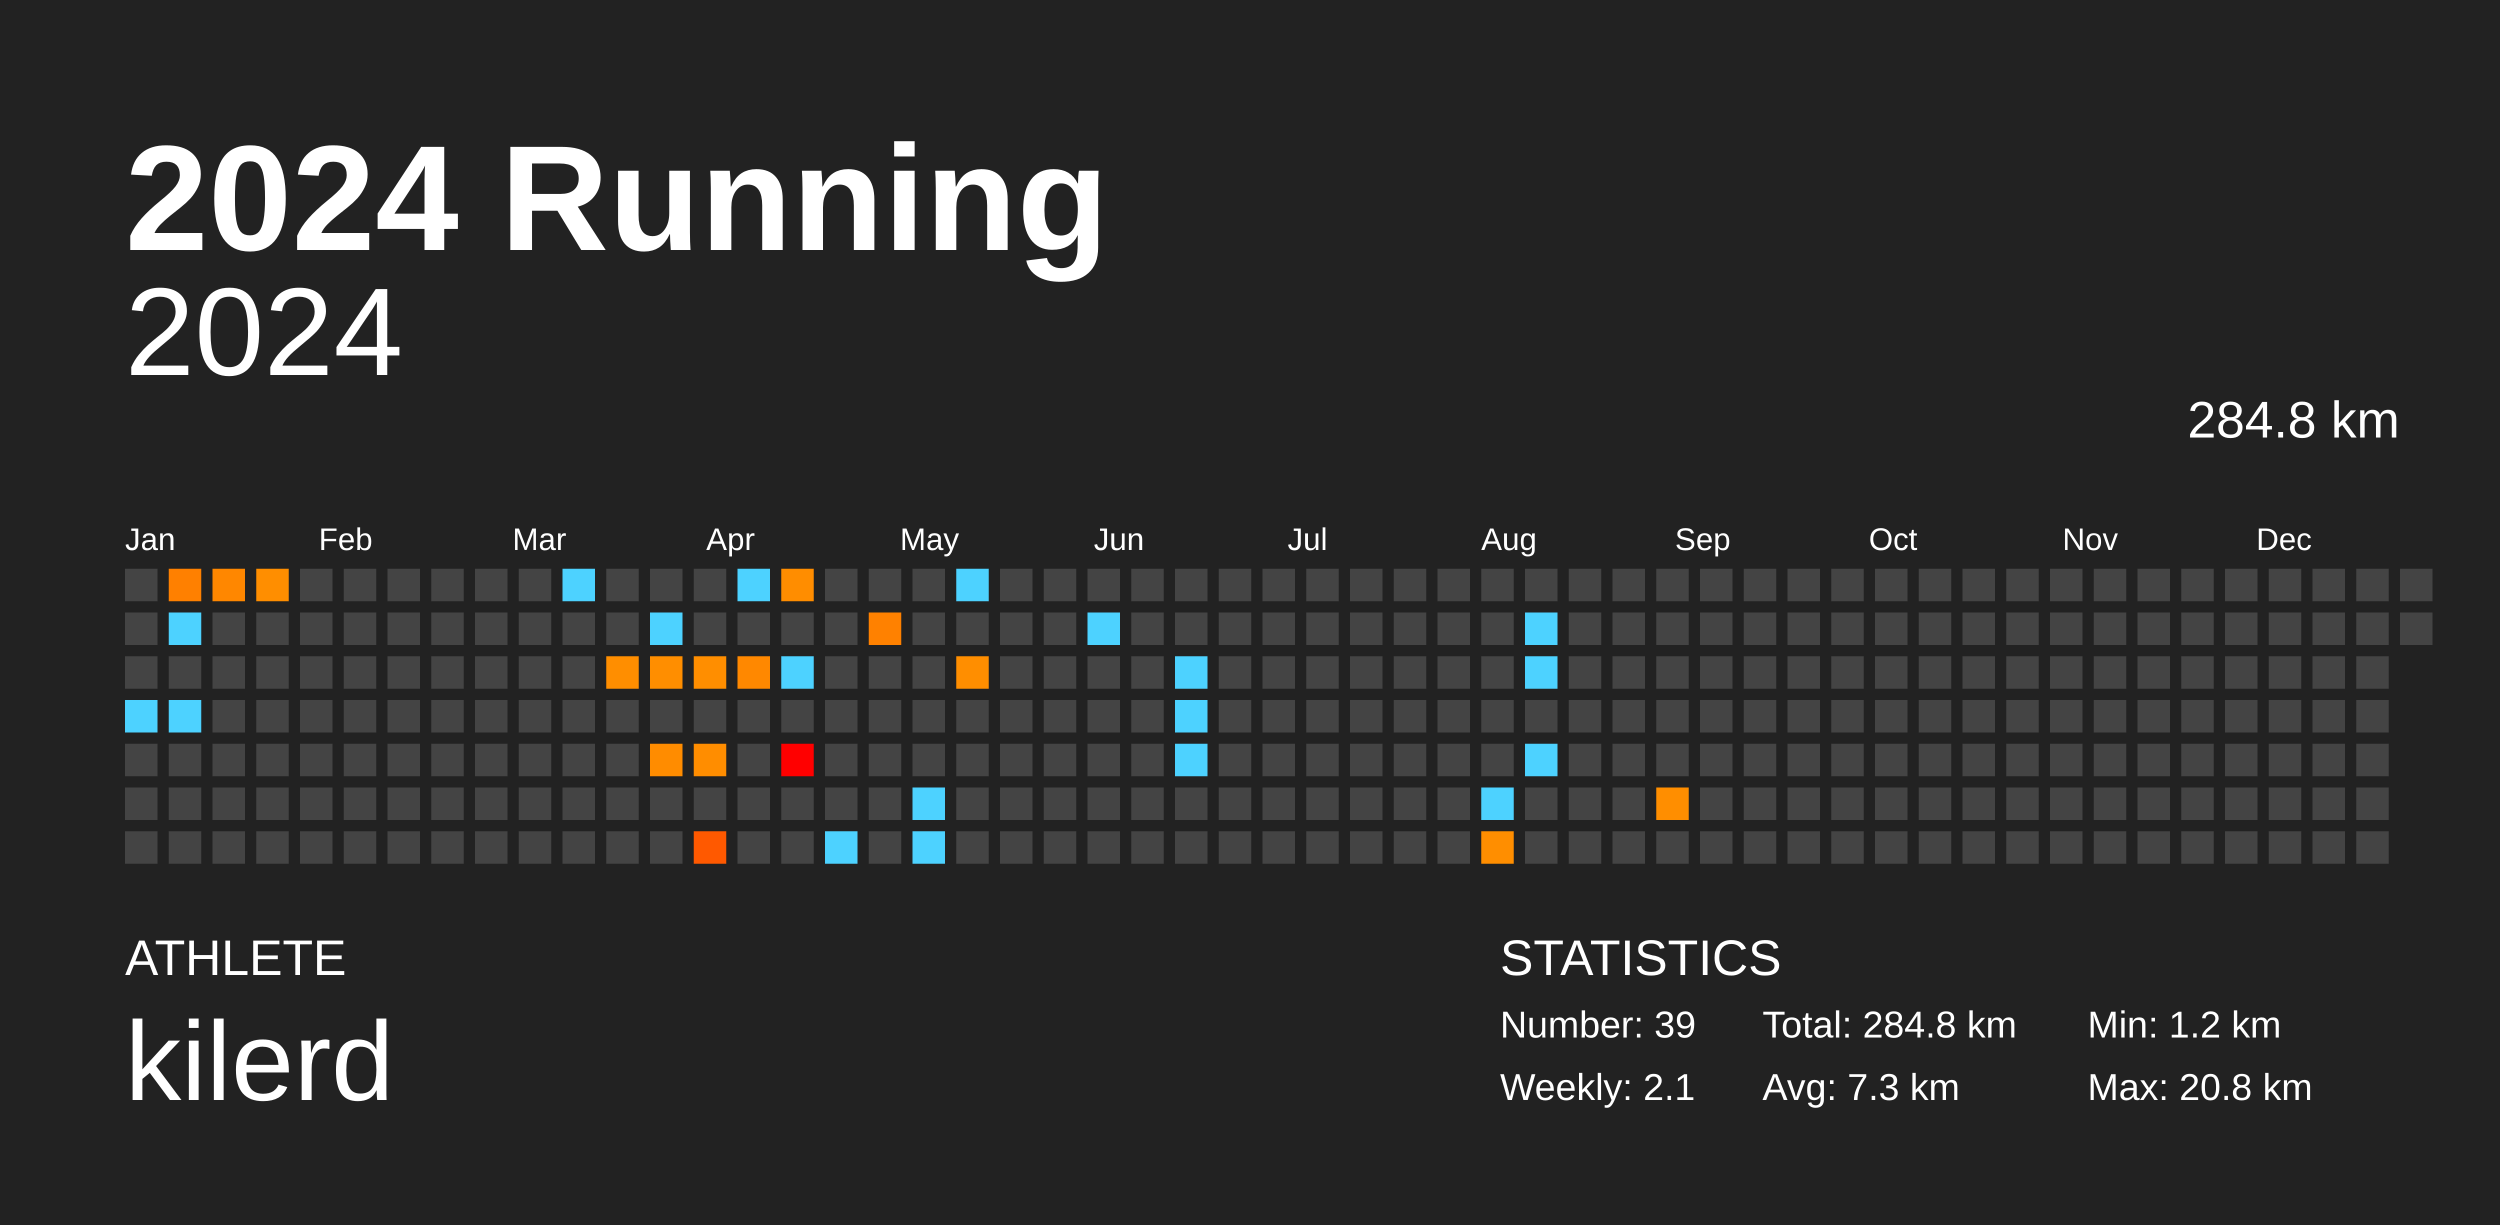
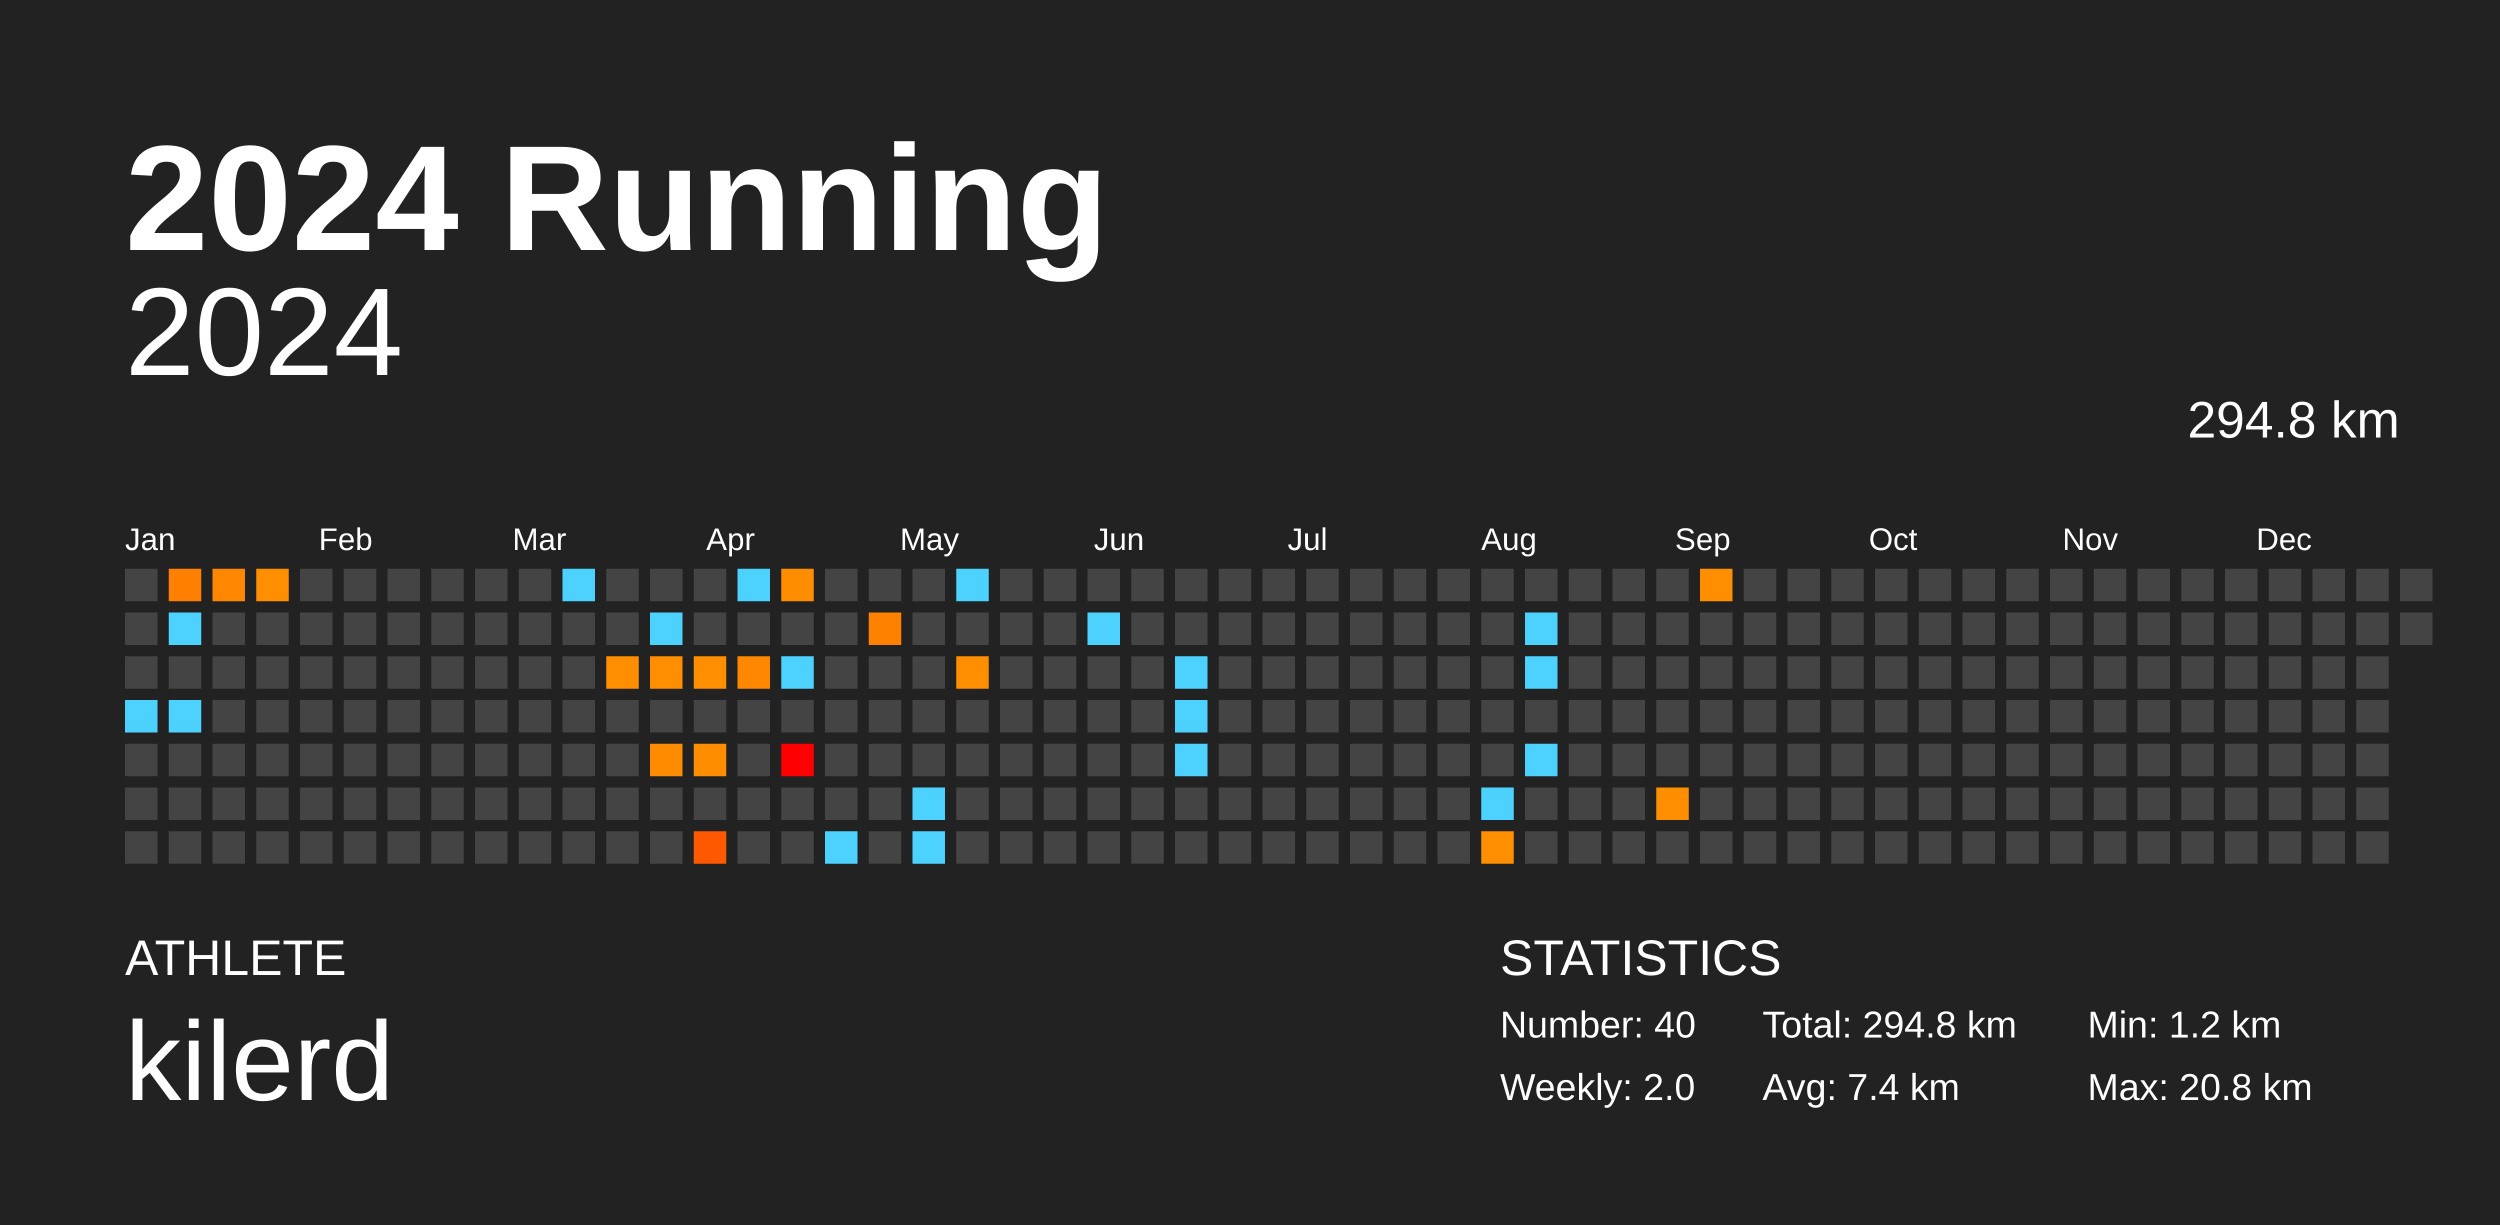
<svg xmlns="http://www.w3.org/2000/svg" baseProfile="full" height="98mm" version="1.1" viewBox="0,0,200,98" width="200mm">
  <defs />
  <rect fill="#222222" height="98" width="200" x="0" y="0" />
  <text fill="#FFFFFF" style="font-size:12px; font-family:Arial; font-weight:bold;" x="10" y="20">2024 Running</text>
  <text fill="#FFFFFF" style="font-size:4px; font-family:Arial" x="10" y="78">ATHLETE</text>
  <text fill="#FFFFFF" style="font-size:9px; font-family:Arial" x="10" y="88">kilerd</text>
  <text fill="#FFFFFF" style="font-size:4px; font-family:Arial" x="120" y="78">STATISTICS</text>
-   <text fill="#FFFFFF" style="font-size:3px; font-family:Arial" x="120" y="83">Number: 39</text>
-   <text fill="#FFFFFF" style="font-size:3px; font-family:Arial" x="120" y="88">Weekly: 2.1</text>
-   <text fill="#FFFFFF" style="font-size:3px; font-family:Arial" x="141" y="83">Total: 284.8 km</text>
-   <text fill="#FFFFFF" style="font-size:3px; font-family:Arial" x="141" y="88">Avg: 7.3 km</text>
+   <text fill="#FFFFFF" style="font-size:3px; font-family:Arial" x="120" y="83">Number: 40</text>
+   <text fill="#FFFFFF" style="font-size:3px; font-family:Arial" x="120" y="88">Weekly: 2.0</text>
+   <text fill="#FFFFFF" style="font-size:3px; font-family:Arial" x="141" y="83">Total: 294.8 km</text>
+   <text fill="#FFFFFF" style="font-size:3px; font-family:Arial" x="141" y="88">Avg: 7.4 km</text>
  <text fill="#FFFFFF" style="font-size:3px; font-family:Arial" x="167" y="83">Min: 1.2 km</text>
  <text fill="#FFFFFF" style="font-size:3px; font-family:Arial" x="167" y="88">Max: 20.8 km</text>
  <text alignment-baseline="hanging" fill="#FFFFFF" style="font-size:10.0px; font-family:Arial;" x="10" y="30">2024</text>
-   <text alignment-baseline="hanging" fill="#FFFFFF" style="font-size:4.125px; font-family:Arial;" x="175" y="35">284.8 km</text>
+   <text alignment-baseline="hanging" fill="#FFFFFF" style="font-size:4.125px; font-family:Arial;" x="175" y="35">294.8 km</text>
  <text fill="#FFFFFF" style="font-size:2.5px; font-family:Arial" x="10.0" y="44">Jan</text>
  <text fill="#FFFFFF" style="font-size:2.5px; font-family:Arial" x="25.5" y="44">Feb</text>
  <text fill="#FFFFFF" style="font-size:2.5px; font-family:Arial" x="41.0" y="44">Mar</text>
  <text fill="#FFFFFF" style="font-size:2.5px; font-family:Arial" x="56.5" y="44">Apr</text>
  <text fill="#FFFFFF" style="font-size:2.5px; font-family:Arial" x="72.0" y="44">May</text>
  <text fill="#FFFFFF" style="font-size:2.5px; font-family:Arial" x="87.5" y="44">Jun</text>
  <text fill="#FFFFFF" style="font-size:2.5px; font-family:Arial" x="103.0" y="44">Jul</text>
  <text fill="#FFFFFF" style="font-size:2.5px; font-family:Arial" x="118.5" y="44">Aug</text>
  <text fill="#FFFFFF" style="font-size:2.5px; font-family:Arial" x="134.0" y="44">Sep</text>
  <text fill="#FFFFFF" style="font-size:2.5px; font-family:Arial" x="149.5" y="44">Oct</text>
  <text fill="#FFFFFF" style="font-size:2.5px; font-family:Arial" x="165.0" y="44">Nov</text>
  <text fill="#FFFFFF" style="font-size:2.5px; font-family:Arial" x="180.5" y="44">Dec</text>
  <rect fill="#444444" height="2.6" width="2.6" x="10.0" y="45.5" />
  <rect fill="#444444" height="2.6" width="2.6" x="10.0" y="49.0" />
  <rect fill="#444444" height="2.6" width="2.6" x="10.0" y="52.5" />
  <rect fill="#4dd2ff" height="2.6" width="2.6" x="10.0" y="56.0" />
  <rect fill="#444444" height="2.6" width="2.6" x="10.0" y="59.5" />
  <rect fill="#444444" height="2.6" width="2.6" x="10.0" y="63.0" />
  <rect fill="#444444" height="2.6" width="2.6" x="10.0" y="66.5" />
  <rect fill="#ff8000" height="2.6" width="2.6" x="13.5" y="45.5" />
  <rect fill="#4dd2ff" height="2.6" width="2.6" x="13.5" y="49.0" />
  <rect fill="#444444" height="2.6" width="2.6" x="13.5" y="52.5" />
  <rect fill="#4dd2ff" height="2.6" width="2.6" x="13.5" y="56.0" />
  <rect fill="#444444" height="2.6" width="2.6" x="13.5" y="59.5" />
  <rect fill="#444444" height="2.6" width="2.6" x="13.5" y="63.0" />
  <rect fill="#444444" height="2.6" width="2.6" x="13.5" y="66.5" />
  <rect fill="#ff8700" height="2.6" width="2.6" x="17.0" y="45.5" />
  <rect fill="#444444" height="2.6" width="2.6" x="17.0" y="49.0" />
  <rect fill="#444444" height="2.6" width="2.6" x="17.0" y="52.5" />
  <rect fill="#444444" height="2.6" width="2.6" x="17.0" y="56.0" />
  <rect fill="#444444" height="2.6" width="2.6" x="17.0" y="59.5" />
  <rect fill="#444444" height="2.6" width="2.6" x="17.0" y="63.0" />
  <rect fill="#444444" height="2.6" width="2.6" x="17.0" y="66.5" />
  <rect fill="#ff8e00" height="2.6" width="2.6" x="20.5" y="45.5" />
  <rect fill="#444444" height="2.6" width="2.6" x="20.5" y="49.0" />
  <rect fill="#444444" height="2.6" width="2.6" x="20.5" y="52.5" />
  <rect fill="#444444" height="2.6" width="2.6" x="20.5" y="56.0" />
  <rect fill="#444444" height="2.6" width="2.6" x="20.5" y="59.5" />
  <rect fill="#444444" height="2.6" width="2.6" x="20.5" y="63.0" />
  <rect fill="#444444" height="2.6" width="2.6" x="20.5" y="66.5" />
  <rect fill="#444444" height="2.6" width="2.6" x="24.0" y="45.5" />
  <rect fill="#444444" height="2.6" width="2.6" x="24.0" y="49.0" />
  <rect fill="#444444" height="2.6" width="2.6" x="24.0" y="52.5" />
  <rect fill="#444444" height="2.6" width="2.6" x="24.0" y="56.0" />
  <rect fill="#444444" height="2.6" width="2.6" x="24.0" y="59.5" />
  <rect fill="#444444" height="2.6" width="2.6" x="24.0" y="63.0" />
  <rect fill="#444444" height="2.6" width="2.6" x="24.0" y="66.5" />
  <rect fill="#444444" height="2.6" width="2.6" x="27.5" y="45.5" />
  <rect fill="#444444" height="2.6" width="2.6" x="27.5" y="49.0" />
  <rect fill="#444444" height="2.6" width="2.6" x="27.5" y="52.5" />
  <rect fill="#444444" height="2.6" width="2.6" x="27.5" y="56.0" />
  <rect fill="#444444" height="2.6" width="2.6" x="27.5" y="59.5" />
  <rect fill="#444444" height="2.6" width="2.6" x="27.5" y="63.0" />
  <rect fill="#444444" height="2.6" width="2.6" x="27.5" y="66.5" />
  <rect fill="#444444" height="2.6" width="2.6" x="31.0" y="45.5" />
  <rect fill="#444444" height="2.6" width="2.6" x="31.0" y="49.0" />
  <rect fill="#444444" height="2.6" width="2.6" x="31.0" y="52.5" />
  <rect fill="#444444" height="2.6" width="2.6" x="31.0" y="56.0" />
  <rect fill="#444444" height="2.6" width="2.6" x="31.0" y="59.5" />
  <rect fill="#444444" height="2.6" width="2.6" x="31.0" y="63.0" />
  <rect fill="#444444" height="2.6" width="2.6" x="31.0" y="66.5" />
  <rect fill="#444444" height="2.6" width="2.6" x="34.5" y="45.5" />
  <rect fill="#444444" height="2.6" width="2.6" x="34.5" y="49.0" />
  <rect fill="#444444" height="2.6" width="2.6" x="34.5" y="52.5" />
  <rect fill="#444444" height="2.6" width="2.6" x="34.5" y="56.0" />
  <rect fill="#444444" height="2.6" width="2.6" x="34.5" y="59.5" />
  <rect fill="#444444" height="2.6" width="2.6" x="34.5" y="63.0" />
  <rect fill="#444444" height="2.6" width="2.6" x="34.5" y="66.5" />
  <rect fill="#444444" height="2.6" width="2.6" x="38.0" y="45.5" />
  <rect fill="#444444" height="2.6" width="2.6" x="38.0" y="49.0" />
  <rect fill="#444444" height="2.6" width="2.6" x="38.0" y="52.5" />
  <rect fill="#444444" height="2.6" width="2.6" x="38.0" y="56.0" />
  <rect fill="#444444" height="2.6" width="2.6" x="38.0" y="59.5" />
  <rect fill="#444444" height="2.6" width="2.6" x="38.0" y="63.0" />
  <rect fill="#444444" height="2.6" width="2.6" x="38.0" y="66.5" />
  <rect fill="#444444" height="2.6" width="2.6" x="41.5" y="45.5" />
  <rect fill="#444444" height="2.6" width="2.6" x="41.5" y="49.0" />
  <rect fill="#444444" height="2.6" width="2.6" x="41.5" y="52.5" />
  <rect fill="#444444" height="2.6" width="2.6" x="41.5" y="56.0" />
  <rect fill="#444444" height="2.6" width="2.6" x="41.5" y="59.5" />
  <rect fill="#444444" height="2.6" width="2.6" x="41.5" y="63.0" />
  <rect fill="#444444" height="2.6" width="2.6" x="41.5" y="66.5" />
  <rect fill="#4dd2ff" height="2.6" width="2.6" x="45.0" y="45.5" />
  <rect fill="#444444" height="2.6" width="2.6" x="45.0" y="49.0" />
  <rect fill="#444444" height="2.6" width="2.6" x="45.0" y="52.5" />
  <rect fill="#444444" height="2.6" width="2.6" x="45.0" y="56.0" />
  <rect fill="#444444" height="2.6" width="2.6" x="45.0" y="59.5" />
  <rect fill="#444444" height="2.6" width="2.6" x="45.0" y="63.0" />
  <rect fill="#444444" height="2.6" width="2.6" x="45.0" y="66.5" />
  <rect fill="#444444" height="2.6" width="2.6" x="48.5" y="45.5" />
  <rect fill="#444444" height="2.6" width="2.6" x="48.5" y="49.0" />
  <rect fill="#ff8e00" height="2.6" width="2.6" x="48.5" y="52.5" />
  <rect fill="#444444" height="2.6" width="2.6" x="48.5" y="56.0" />
  <rect fill="#444444" height="2.6" width="2.6" x="48.5" y="59.5" />
  <rect fill="#444444" height="2.6" width="2.6" x="48.5" y="63.0" />
  <rect fill="#444444" height="2.6" width="2.6" x="48.5" y="66.5" />
  <rect fill="#444444" height="2.6" width="2.6" x="52.0" y="45.5" />
  <rect fill="#4dd2ff" height="2.6" width="2.6" x="52.0" y="49.0" />
  <rect fill="#ff8e00" height="2.6" width="2.6" x="52.0" y="52.5" />
  <rect fill="#444444" height="2.6" width="2.6" x="52.0" y="56.0" />
  <rect fill="#ff8c00" height="2.6" width="2.6" x="52.0" y="59.5" />
  <rect fill="#444444" height="2.6" width="2.6" x="52.0" y="63.0" />
  <rect fill="#444444" height="2.6" width="2.6" x="52.0" y="66.5" />
  <rect fill="#444444" height="2.6" width="2.6" x="55.5" y="45.5" />
  <rect fill="#444444" height="2.6" width="2.6" x="55.5" y="49.0" />
  <rect fill="#ff8e00" height="2.6" width="2.6" x="55.5" y="52.5" />
  <rect fill="#444444" height="2.6" width="2.6" x="55.5" y="56.0" />
  <rect fill="#ff8d00" height="2.6" width="2.6" x="55.5" y="59.5" />
  <rect fill="#444444" height="2.6" width="2.6" x="55.5" y="63.0" />
  <rect fill="#ff5900" height="2.6" width="2.6" x="55.5" y="66.5" />
  <rect fill="#4dd2ff" height="2.6" width="2.6" x="59.0" y="45.5" />
  <rect fill="#444444" height="2.6" width="2.6" x="59.0" y="49.0" />
  <rect fill="#ff8800" height="2.6" width="2.6" x="59.0" y="52.5" />
  <rect fill="#444444" height="2.6" width="2.6" x="59.0" y="56.0" />
  <rect fill="#444444" height="2.6" width="2.6" x="59.0" y="59.5" />
  <rect fill="#444444" height="2.6" width="2.6" x="59.0" y="63.0" />
  <rect fill="#444444" height="2.6" width="2.6" x="59.0" y="66.5" />
  <rect fill="#ff8d00" height="2.6" width="2.6" x="62.5" y="45.5" />
  <rect fill="#444444" height="2.6" width="2.6" x="62.5" y="49.0" />
  <rect fill="#4dd2ff" height="2.6" width="2.6" x="62.5" y="52.5" />
  <rect fill="#444444" height="2.6" width="2.6" x="62.5" y="56.0" />
  <rect fill="red" height="2.6" width="2.6" x="62.5" y="59.5" />
  <rect fill="#444444" height="2.6" width="2.6" x="62.5" y="63.0" />
  <rect fill="#444444" height="2.6" width="2.6" x="62.5" y="66.5" />
  <rect fill="#444444" height="2.6" width="2.6" x="66.0" y="45.5" />
  <rect fill="#444444" height="2.6" width="2.6" x="66.0" y="49.0" />
  <rect fill="#444444" height="2.6" width="2.6" x="66.0" y="52.5" />
  <rect fill="#444444" height="2.6" width="2.6" x="66.0" y="56.0" />
  <rect fill="#444444" height="2.6" width="2.6" x="66.0" y="59.5" />
  <rect fill="#444444" height="2.6" width="2.6" x="66.0" y="63.0" />
  <rect fill="#4dd2ff" height="2.6" width="2.6" x="66.0" y="66.5" />
  <rect fill="#444444" height="2.6" width="2.6" x="69.5" y="45.5" />
  <rect fill="#ff8100" height="2.6" width="2.6" x="69.5" y="49.0" />
  <rect fill="#444444" height="2.6" width="2.6" x="69.5" y="52.5" />
  <rect fill="#444444" height="2.6" width="2.6" x="69.5" y="56.0" />
  <rect fill="#444444" height="2.6" width="2.6" x="69.5" y="59.5" />
  <rect fill="#444444" height="2.6" width="2.6" x="69.5" y="63.0" />
  <rect fill="#444444" height="2.6" width="2.6" x="69.5" y="66.5" />
  <rect fill="#444444" height="2.6" width="2.6" x="73.0" y="45.5" />
  <rect fill="#444444" height="2.6" width="2.6" x="73.0" y="49.0" />
  <rect fill="#444444" height="2.6" width="2.6" x="73.0" y="52.5" />
  <rect fill="#444444" height="2.6" width="2.6" x="73.0" y="56.0" />
  <rect fill="#444444" height="2.6" width="2.6" x="73.0" y="59.5" />
  <rect fill="#4dd2ff" height="2.6" width="2.6" x="73.0" y="63.0" />
  <rect fill="#4dd2ff" height="2.6" width="2.6" x="73.0" y="66.5" />
  <rect fill="#4dd2ff" height="2.6" width="2.6" x="76.5" y="45.5" />
  <rect fill="#444444" height="2.6" width="2.6" x="76.5" y="49.0" />
  <rect fill="#ff8e00" height="2.6" width="2.6" x="76.5" y="52.5" />
  <rect fill="#444444" height="2.6" width="2.6" x="76.5" y="56.0" />
  <rect fill="#444444" height="2.6" width="2.6" x="76.5" y="59.5" />
  <rect fill="#444444" height="2.6" width="2.6" x="76.5" y="63.0" />
  <rect fill="#444444" height="2.6" width="2.6" x="76.5" y="66.5" />
  <rect fill="#444444" height="2.6" width="2.6" x="80.0" y="45.5" />
  <rect fill="#444444" height="2.6" width="2.6" x="80.0" y="49.0" />
  <rect fill="#444444" height="2.6" width="2.6" x="80.0" y="52.5" />
  <rect fill="#444444" height="2.6" width="2.6" x="80.0" y="56.0" />
  <rect fill="#444444" height="2.6" width="2.6" x="80.0" y="59.5" />
  <rect fill="#444444" height="2.6" width="2.6" x="80.0" y="63.0" />
  <rect fill="#444444" height="2.6" width="2.6" x="80.0" y="66.5" />
  <rect fill="#444444" height="2.6" width="2.6" x="83.5" y="45.5" />
  <rect fill="#444444" height="2.6" width="2.6" x="83.5" y="49.0" />
  <rect fill="#444444" height="2.6" width="2.6" x="83.5" y="52.5" />
  <rect fill="#444444" height="2.6" width="2.6" x="83.5" y="56.0" />
  <rect fill="#444444" height="2.6" width="2.6" x="83.5" y="59.5" />
  <rect fill="#444444" height="2.6" width="2.6" x="83.5" y="63.0" />
  <rect fill="#444444" height="2.6" width="2.6" x="83.5" y="66.5" />
  <rect fill="#444444" height="2.6" width="2.6" x="87.0" y="45.5" />
  <rect fill="#4dd2ff" height="2.6" width="2.6" x="87.0" y="49.0" />
  <rect fill="#444444" height="2.6" width="2.6" x="87.0" y="52.5" />
  <rect fill="#444444" height="2.6" width="2.6" x="87.0" y="56.0" />
  <rect fill="#444444" height="2.6" width="2.6" x="87.0" y="59.5" />
  <rect fill="#444444" height="2.6" width="2.6" x="87.0" y="63.0" />
  <rect fill="#444444" height="2.6" width="2.6" x="87.0" y="66.5" />
  <rect fill="#444444" height="2.6" width="2.6" x="90.5" y="45.5" />
  <rect fill="#444444" height="2.6" width="2.6" x="90.5" y="49.0" />
  <rect fill="#444444" height="2.6" width="2.6" x="90.5" y="52.5" />
  <rect fill="#444444" height="2.6" width="2.6" x="90.5" y="56.0" />
  <rect fill="#444444" height="2.6" width="2.6" x="90.5" y="59.5" />
  <rect fill="#444444" height="2.6" width="2.6" x="90.5" y="63.0" />
  <rect fill="#444444" height="2.6" width="2.6" x="90.5" y="66.5" />
  <rect fill="#444444" height="2.6" width="2.6" x="94.0" y="45.5" />
  <rect fill="#444444" height="2.6" width="2.6" x="94.0" y="49.0" />
  <rect fill="#4dd2ff" height="2.6" width="2.6" x="94.0" y="52.5" />
  <rect fill="#4dd2ff" height="2.6" width="2.6" x="94.0" y="56.0" />
  <rect fill="#4dd2ff" height="2.6" width="2.6" x="94.0" y="59.5" />
  <rect fill="#444444" height="2.6" width="2.6" x="94.0" y="63.0" />
  <rect fill="#444444" height="2.6" width="2.6" x="94.0" y="66.5" />
  <rect fill="#444444" height="2.6" width="2.6" x="97.5" y="45.5" />
  <rect fill="#444444" height="2.6" width="2.6" x="97.5" y="49.0" />
  <rect fill="#444444" height="2.6" width="2.6" x="97.5" y="52.5" />
  <rect fill="#444444" height="2.6" width="2.6" x="97.5" y="56.0" />
  <rect fill="#444444" height="2.6" width="2.6" x="97.5" y="59.5" />
  <rect fill="#444444" height="2.6" width="2.6" x="97.5" y="63.0" />
  <rect fill="#444444" height="2.6" width="2.6" x="97.5" y="66.5" />
  <rect fill="#444444" height="2.6" width="2.6" x="101.0" y="45.5" />
  <rect fill="#444444" height="2.6" width="2.6" x="101.0" y="49.0" />
  <rect fill="#444444" height="2.6" width="2.6" x="101.0" y="52.5" />
  <rect fill="#444444" height="2.6" width="2.6" x="101.0" y="56.0" />
  <rect fill="#444444" height="2.6" width="2.6" x="101.0" y="59.5" />
  <rect fill="#444444" height="2.6" width="2.6" x="101.0" y="63.0" />
  <rect fill="#444444" height="2.6" width="2.6" x="101.0" y="66.5" />
  <rect fill="#444444" height="2.6" width="2.6" x="104.5" y="45.5" />
  <rect fill="#444444" height="2.6" width="2.6" x="104.5" y="49.0" />
  <rect fill="#444444" height="2.6" width="2.6" x="104.5" y="52.5" />
  <rect fill="#444444" height="2.6" width="2.6" x="104.5" y="56.0" />
  <rect fill="#444444" height="2.6" width="2.6" x="104.5" y="59.5" />
  <rect fill="#444444" height="2.6" width="2.6" x="104.5" y="63.0" />
  <rect fill="#444444" height="2.6" width="2.6" x="104.5" y="66.5" />
  <rect fill="#444444" height="2.6" width="2.6" x="108.0" y="45.5" />
  <rect fill="#444444" height="2.6" width="2.6" x="108.0" y="49.0" />
  <rect fill="#444444" height="2.6" width="2.6" x="108.0" y="52.5" />
  <rect fill="#444444" height="2.6" width="2.6" x="108.0" y="56.0" />
  <rect fill="#444444" height="2.6" width="2.6" x="108.0" y="59.5" />
  <rect fill="#444444" height="2.6" width="2.6" x="108.0" y="63.0" />
  <rect fill="#444444" height="2.6" width="2.6" x="108.0" y="66.5" />
  <rect fill="#444444" height="2.6" width="2.6" x="111.5" y="45.5" />
  <rect fill="#444444" height="2.6" width="2.6" x="111.5" y="49.0" />
  <rect fill="#444444" height="2.6" width="2.6" x="111.5" y="52.5" />
  <rect fill="#444444" height="2.6" width="2.6" x="111.5" y="56.0" />
  <rect fill="#444444" height="2.6" width="2.6" x="111.5" y="59.5" />
  <rect fill="#444444" height="2.6" width="2.6" x="111.5" y="63.0" />
  <rect fill="#444444" height="2.6" width="2.6" x="111.5" y="66.5" />
  <rect fill="#444444" height="2.6" width="2.6" x="115.0" y="45.5" />
  <rect fill="#444444" height="2.6" width="2.6" x="115.0" y="49.0" />
  <rect fill="#444444" height="2.6" width="2.6" x="115.0" y="52.5" />
  <rect fill="#444444" height="2.6" width="2.6" x="115.0" y="56.0" />
  <rect fill="#444444" height="2.6" width="2.6" x="115.0" y="59.5" />
  <rect fill="#444444" height="2.6" width="2.6" x="115.0" y="63.0" />
  <rect fill="#444444" height="2.6" width="2.6" x="115.0" y="66.5" />
  <rect fill="#444444" height="2.6" width="2.6" x="118.5" y="45.5" />
  <rect fill="#444444" height="2.6" width="2.6" x="118.5" y="49.0" />
  <rect fill="#444444" height="2.6" width="2.6" x="118.5" y="52.5" />
  <rect fill="#444444" height="2.6" width="2.6" x="118.5" y="56.0" />
  <rect fill="#444444" height="2.6" width="2.6" x="118.5" y="59.5" />
  <rect fill="#4dd2ff" height="2.6" width="2.6" x="118.5" y="63.0" />
  <rect fill="#ff8e00" height="2.6" width="2.6" x="118.5" y="66.5" />
  <rect fill="#444444" height="2.6" width="2.6" x="122.0" y="45.5" />
  <rect fill="#4dd2ff" height="2.6" width="2.6" x="122.0" y="49.0" />
  <rect fill="#4dd2ff" height="2.6" width="2.6" x="122.0" y="52.5" />
  <rect fill="#444444" height="2.6" width="2.6" x="122.0" y="56.0" />
  <rect fill="#4dd2ff" height="2.6" width="2.6" x="122.0" y="59.5" />
  <rect fill="#444444" height="2.6" width="2.6" x="122.0" y="63.0" />
  <rect fill="#444444" height="2.6" width="2.6" x="122.0" y="66.5" />
  <rect fill="#444444" height="2.6" width="2.6" x="125.5" y="45.5" />
  <rect fill="#444444" height="2.6" width="2.6" x="125.5" y="49.0" />
  <rect fill="#444444" height="2.6" width="2.6" x="125.5" y="52.5" />
  <rect fill="#444444" height="2.6" width="2.6" x="125.5" y="56.0" />
  <rect fill="#444444" height="2.6" width="2.6" x="125.5" y="59.5" />
  <rect fill="#444444" height="2.6" width="2.6" x="125.5" y="63.0" />
  <rect fill="#444444" height="2.6" width="2.6" x="125.5" y="66.5" />
  <rect fill="#444444" height="2.6" width="2.6" x="129.0" y="45.5" />
  <rect fill="#444444" height="2.6" width="2.6" x="129.0" y="49.0" />
  <rect fill="#444444" height="2.6" width="2.6" x="129.0" y="52.5" />
  <rect fill="#444444" height="2.6" width="2.6" x="129.0" y="56.0" />
  <rect fill="#444444" height="2.6" width="2.6" x="129.0" y="59.5" />
  <rect fill="#444444" height="2.6" width="2.6" x="129.0" y="63.0" />
  <rect fill="#444444" height="2.6" width="2.6" x="129.0" y="66.5" />
  <rect fill="#444444" height="2.6" width="2.6" x="132.5" y="45.5" />
  <rect fill="#444444" height="2.6" width="2.6" x="132.5" y="49.0" />
  <rect fill="#444444" height="2.6" width="2.6" x="132.5" y="52.5" />
  <rect fill="#444444" height="2.6" width="2.6" x="132.5" y="56.0" />
  <rect fill="#444444" height="2.6" width="2.6" x="132.5" y="59.5" />
  <rect fill="#ff8e00" height="2.6" width="2.6" x="132.5" y="63.0" />
  <rect fill="#444444" height="2.6" width="2.6" x="132.5" y="66.5" />
-   <rect fill="#444444" height="2.6" width="2.6" x="136.0" y="45.5" />
+   <rect fill="#ff8e00" height="2.6" width="2.6" x="136.0" y="45.5" />
  <rect fill="#444444" height="2.6" width="2.6" x="136.0" y="49.0" />
  <rect fill="#444444" height="2.6" width="2.6" x="136.0" y="52.5" />
  <rect fill="#444444" height="2.6" width="2.6" x="136.0" y="56.0" />
  <rect fill="#444444" height="2.6" width="2.6" x="136.0" y="59.5" />
  <rect fill="#444444" height="2.6" width="2.6" x="136.0" y="63.0" />
  <rect fill="#444444" height="2.6" width="2.6" x="136.0" y="66.5" />
  <rect fill="#444444" height="2.6" width="2.6" x="139.5" y="45.5" />
  <rect fill="#444444" height="2.6" width="2.6" x="139.5" y="49.0" />
  <rect fill="#444444" height="2.6" width="2.6" x="139.5" y="52.5" />
  <rect fill="#444444" height="2.6" width="2.6" x="139.5" y="56.0" />
  <rect fill="#444444" height="2.6" width="2.6" x="139.5" y="59.5" />
  <rect fill="#444444" height="2.6" width="2.6" x="139.5" y="63.0" />
  <rect fill="#444444" height="2.6" width="2.6" x="139.5" y="66.5" />
  <rect fill="#444444" height="2.6" width="2.6" x="143.0" y="45.5" />
  <rect fill="#444444" height="2.6" width="2.6" x="143.0" y="49.0" />
  <rect fill="#444444" height="2.6" width="2.6" x="143.0" y="52.5" />
  <rect fill="#444444" height="2.6" width="2.6" x="143.0" y="56.0" />
  <rect fill="#444444" height="2.6" width="2.6" x="143.0" y="59.5" />
  <rect fill="#444444" height="2.6" width="2.6" x="143.0" y="63.0" />
  <rect fill="#444444" height="2.6" width="2.6" x="143.0" y="66.5" />
  <rect fill="#444444" height="2.6" width="2.6" x="146.5" y="45.5" />
  <rect fill="#444444" height="2.6" width="2.6" x="146.5" y="49.0" />
  <rect fill="#444444" height="2.6" width="2.6" x="146.5" y="52.5" />
  <rect fill="#444444" height="2.6" width="2.6" x="146.5" y="56.0" />
  <rect fill="#444444" height="2.6" width="2.6" x="146.5" y="59.5" />
  <rect fill="#444444" height="2.6" width="2.6" x="146.5" y="63.0" />
  <rect fill="#444444" height="2.6" width="2.6" x="146.5" y="66.5" />
  <rect fill="#444444" height="2.6" width="2.6" x="150.0" y="45.5" />
  <rect fill="#444444" height="2.6" width="2.6" x="150.0" y="49.0" />
  <rect fill="#444444" height="2.6" width="2.6" x="150.0" y="52.5" />
  <rect fill="#444444" height="2.6" width="2.6" x="150.0" y="56.0" />
  <rect fill="#444444" height="2.6" width="2.6" x="150.0" y="59.5" />
  <rect fill="#444444" height="2.6" width="2.6" x="150.0" y="63.0" />
  <rect fill="#444444" height="2.6" width="2.6" x="150.0" y="66.5" />
  <rect fill="#444444" height="2.6" width="2.6" x="153.5" y="45.5" />
  <rect fill="#444444" height="2.6" width="2.6" x="153.5" y="49.0" />
  <rect fill="#444444" height="2.6" width="2.6" x="153.5" y="52.5" />
  <rect fill="#444444" height="2.6" width="2.6" x="153.5" y="56.0" />
  <rect fill="#444444" height="2.6" width="2.6" x="153.5" y="59.5" />
  <rect fill="#444444" height="2.6" width="2.6" x="153.5" y="63.0" />
  <rect fill="#444444" height="2.6" width="2.6" x="153.5" y="66.5" />
  <rect fill="#444444" height="2.6" width="2.6" x="157.0" y="45.5" />
  <rect fill="#444444" height="2.6" width="2.6" x="157.0" y="49.0" />
  <rect fill="#444444" height="2.6" width="2.6" x="157.0" y="52.5" />
  <rect fill="#444444" height="2.6" width="2.6" x="157.0" y="56.0" />
  <rect fill="#444444" height="2.6" width="2.6" x="157.0" y="59.5" />
  <rect fill="#444444" height="2.6" width="2.6" x="157.0" y="63.0" />
  <rect fill="#444444" height="2.6" width="2.6" x="157.0" y="66.5" />
  <rect fill="#444444" height="2.6" width="2.6" x="160.5" y="45.5" />
  <rect fill="#444444" height="2.6" width="2.6" x="160.5" y="49.0" />
  <rect fill="#444444" height="2.6" width="2.6" x="160.5" y="52.5" />
  <rect fill="#444444" height="2.6" width="2.6" x="160.5" y="56.0" />
  <rect fill="#444444" height="2.6" width="2.6" x="160.5" y="59.5" />
  <rect fill="#444444" height="2.6" width="2.6" x="160.5" y="63.0" />
  <rect fill="#444444" height="2.6" width="2.6" x="160.5" y="66.5" />
  <rect fill="#444444" height="2.6" width="2.6" x="164.0" y="45.5" />
  <rect fill="#444444" height="2.6" width="2.6" x="164.0" y="49.0" />
  <rect fill="#444444" height="2.6" width="2.6" x="164.0" y="52.5" />
  <rect fill="#444444" height="2.6" width="2.6" x="164.0" y="56.0" />
  <rect fill="#444444" height="2.6" width="2.6" x="164.0" y="59.5" />
  <rect fill="#444444" height="2.6" width="2.6" x="164.0" y="63.0" />
  <rect fill="#444444" height="2.6" width="2.6" x="164.0" y="66.5" />
  <rect fill="#444444" height="2.6" width="2.6" x="167.5" y="45.5" />
  <rect fill="#444444" height="2.6" width="2.6" x="167.5" y="49.0" />
  <rect fill="#444444" height="2.6" width="2.6" x="167.5" y="52.5" />
  <rect fill="#444444" height="2.6" width="2.6" x="167.5" y="56.0" />
  <rect fill="#444444" height="2.6" width="2.6" x="167.5" y="59.5" />
  <rect fill="#444444" height="2.6" width="2.6" x="167.5" y="63.0" />
  <rect fill="#444444" height="2.6" width="2.6" x="167.5" y="66.5" />
  <rect fill="#444444" height="2.6" width="2.6" x="171.0" y="45.5" />
  <rect fill="#444444" height="2.6" width="2.6" x="171.0" y="49.0" />
  <rect fill="#444444" height="2.6" width="2.6" x="171.0" y="52.5" />
  <rect fill="#444444" height="2.6" width="2.6" x="171.0" y="56.0" />
  <rect fill="#444444" height="2.6" width="2.6" x="171.0" y="59.5" />
  <rect fill="#444444" height="2.6" width="2.6" x="171.0" y="63.0" />
  <rect fill="#444444" height="2.6" width="2.6" x="171.0" y="66.5" />
  <rect fill="#444444" height="2.6" width="2.6" x="174.5" y="45.5" />
  <rect fill="#444444" height="2.6" width="2.6" x="174.5" y="49.0" />
  <rect fill="#444444" height="2.6" width="2.6" x="174.5" y="52.5" />
  <rect fill="#444444" height="2.6" width="2.6" x="174.5" y="56.0" />
  <rect fill="#444444" height="2.6" width="2.6" x="174.5" y="59.5" />
  <rect fill="#444444" height="2.6" width="2.6" x="174.5" y="63.0" />
  <rect fill="#444444" height="2.6" width="2.6" x="174.5" y="66.5" />
  <rect fill="#444444" height="2.6" width="2.6" x="178.0" y="45.5" />
  <rect fill="#444444" height="2.6" width="2.6" x="178.0" y="49.0" />
  <rect fill="#444444" height="2.6" width="2.6" x="178.0" y="52.5" />
  <rect fill="#444444" height="2.6" width="2.6" x="178.0" y="56.0" />
  <rect fill="#444444" height="2.6" width="2.6" x="178.0" y="59.5" />
  <rect fill="#444444" height="2.6" width="2.6" x="178.0" y="63.0" />
  <rect fill="#444444" height="2.6" width="2.6" x="178.0" y="66.5" />
  <rect fill="#444444" height="2.6" width="2.6" x="181.5" y="45.5" />
  <rect fill="#444444" height="2.6" width="2.6" x="181.5" y="49.0" />
  <rect fill="#444444" height="2.6" width="2.6" x="181.5" y="52.5" />
  <rect fill="#444444" height="2.6" width="2.6" x="181.5" y="56.0" />
  <rect fill="#444444" height="2.6" width="2.6" x="181.5" y="59.5" />
  <rect fill="#444444" height="2.6" width="2.6" x="181.5" y="63.0" />
  <rect fill="#444444" height="2.6" width="2.6" x="181.5" y="66.5" />
  <rect fill="#444444" height="2.6" width="2.6" x="185.0" y="45.5" />
  <rect fill="#444444" height="2.6" width="2.6" x="185.0" y="49.0" />
  <rect fill="#444444" height="2.6" width="2.6" x="185.0" y="52.5" />
  <rect fill="#444444" height="2.6" width="2.6" x="185.0" y="56.0" />
  <rect fill="#444444" height="2.6" width="2.6" x="185.0" y="59.5" />
  <rect fill="#444444" height="2.6" width="2.6" x="185.0" y="63.0" />
  <rect fill="#444444" height="2.6" width="2.6" x="185.0" y="66.5" />
  <rect fill="#444444" height="2.6" width="2.6" x="188.5" y="45.5" />
  <rect fill="#444444" height="2.6" width="2.6" x="188.5" y="49.0" />
  <rect fill="#444444" height="2.6" width="2.6" x="188.5" y="52.5" />
  <rect fill="#444444" height="2.6" width="2.6" x="188.5" y="56.0" />
  <rect fill="#444444" height="2.6" width="2.6" x="188.5" y="59.5" />
  <rect fill="#444444" height="2.6" width="2.6" x="188.5" y="63.0" />
  <rect fill="#444444" height="2.6" width="2.6" x="188.5" y="66.5" />
  <rect fill="#444444" height="2.6" width="2.6" x="192.0" y="45.5" />
  <rect fill="#444444" height="2.6" width="2.6" x="192.0" y="49.0" />
</svg>
